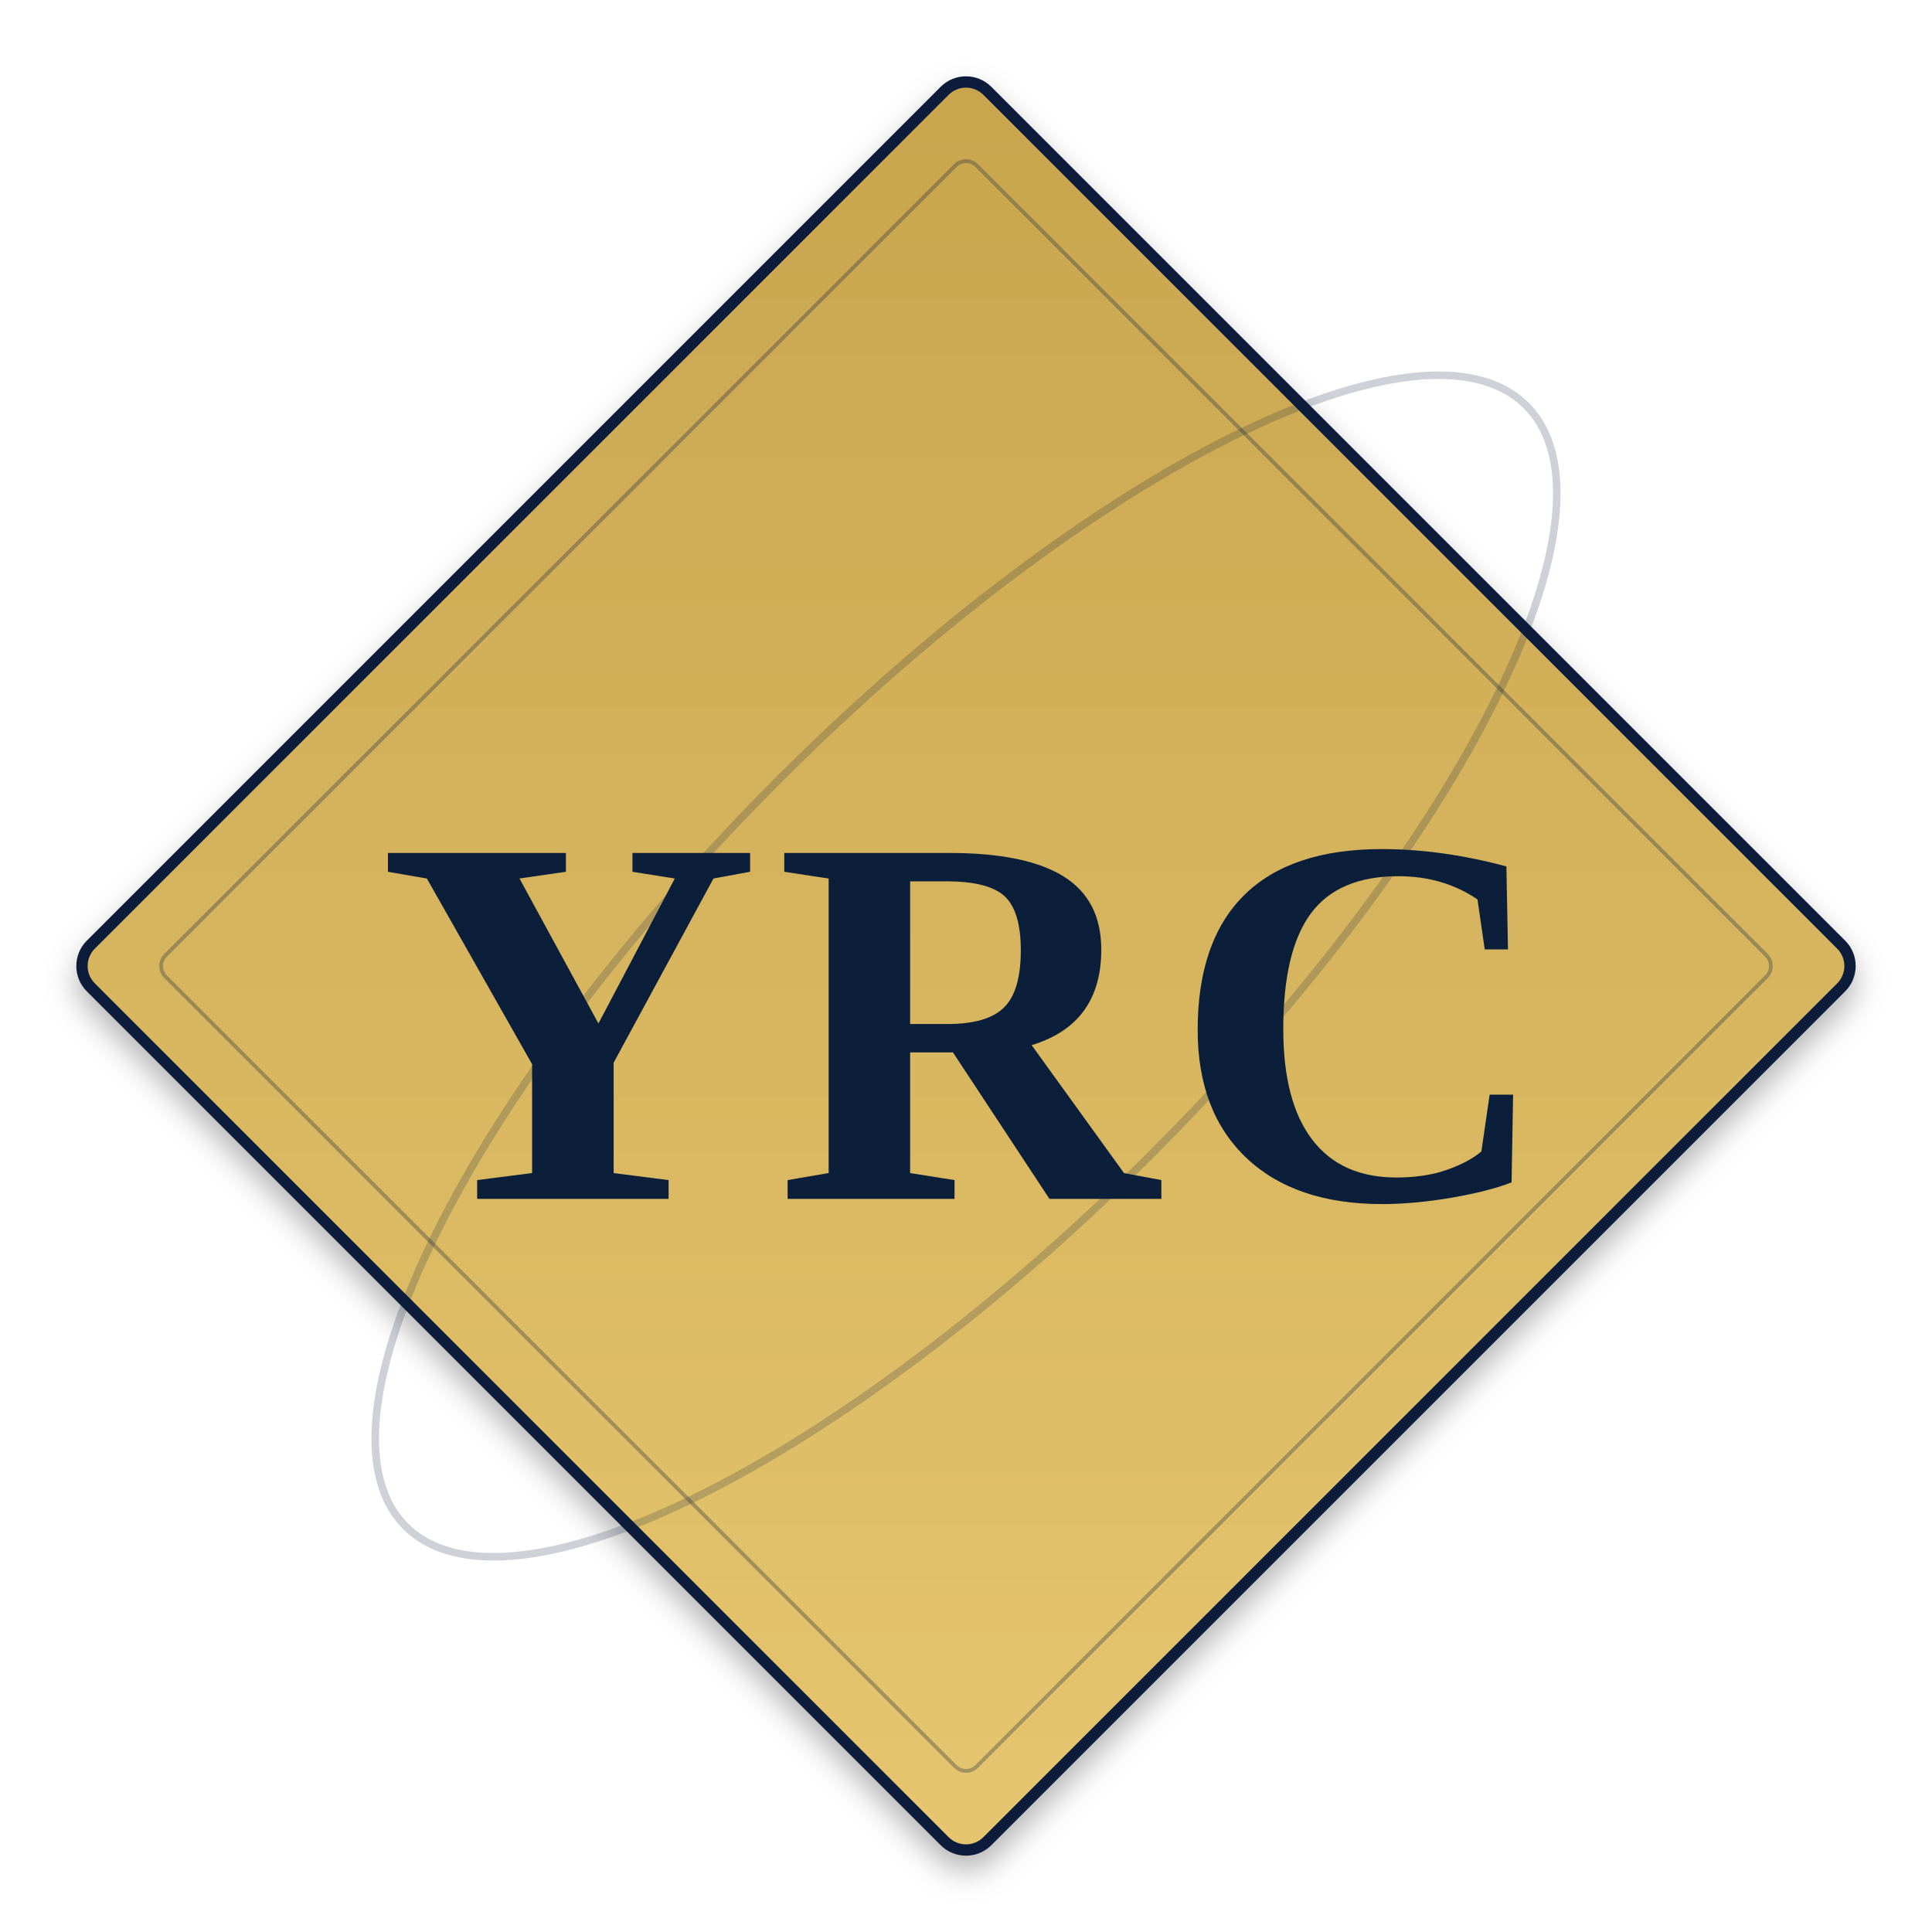
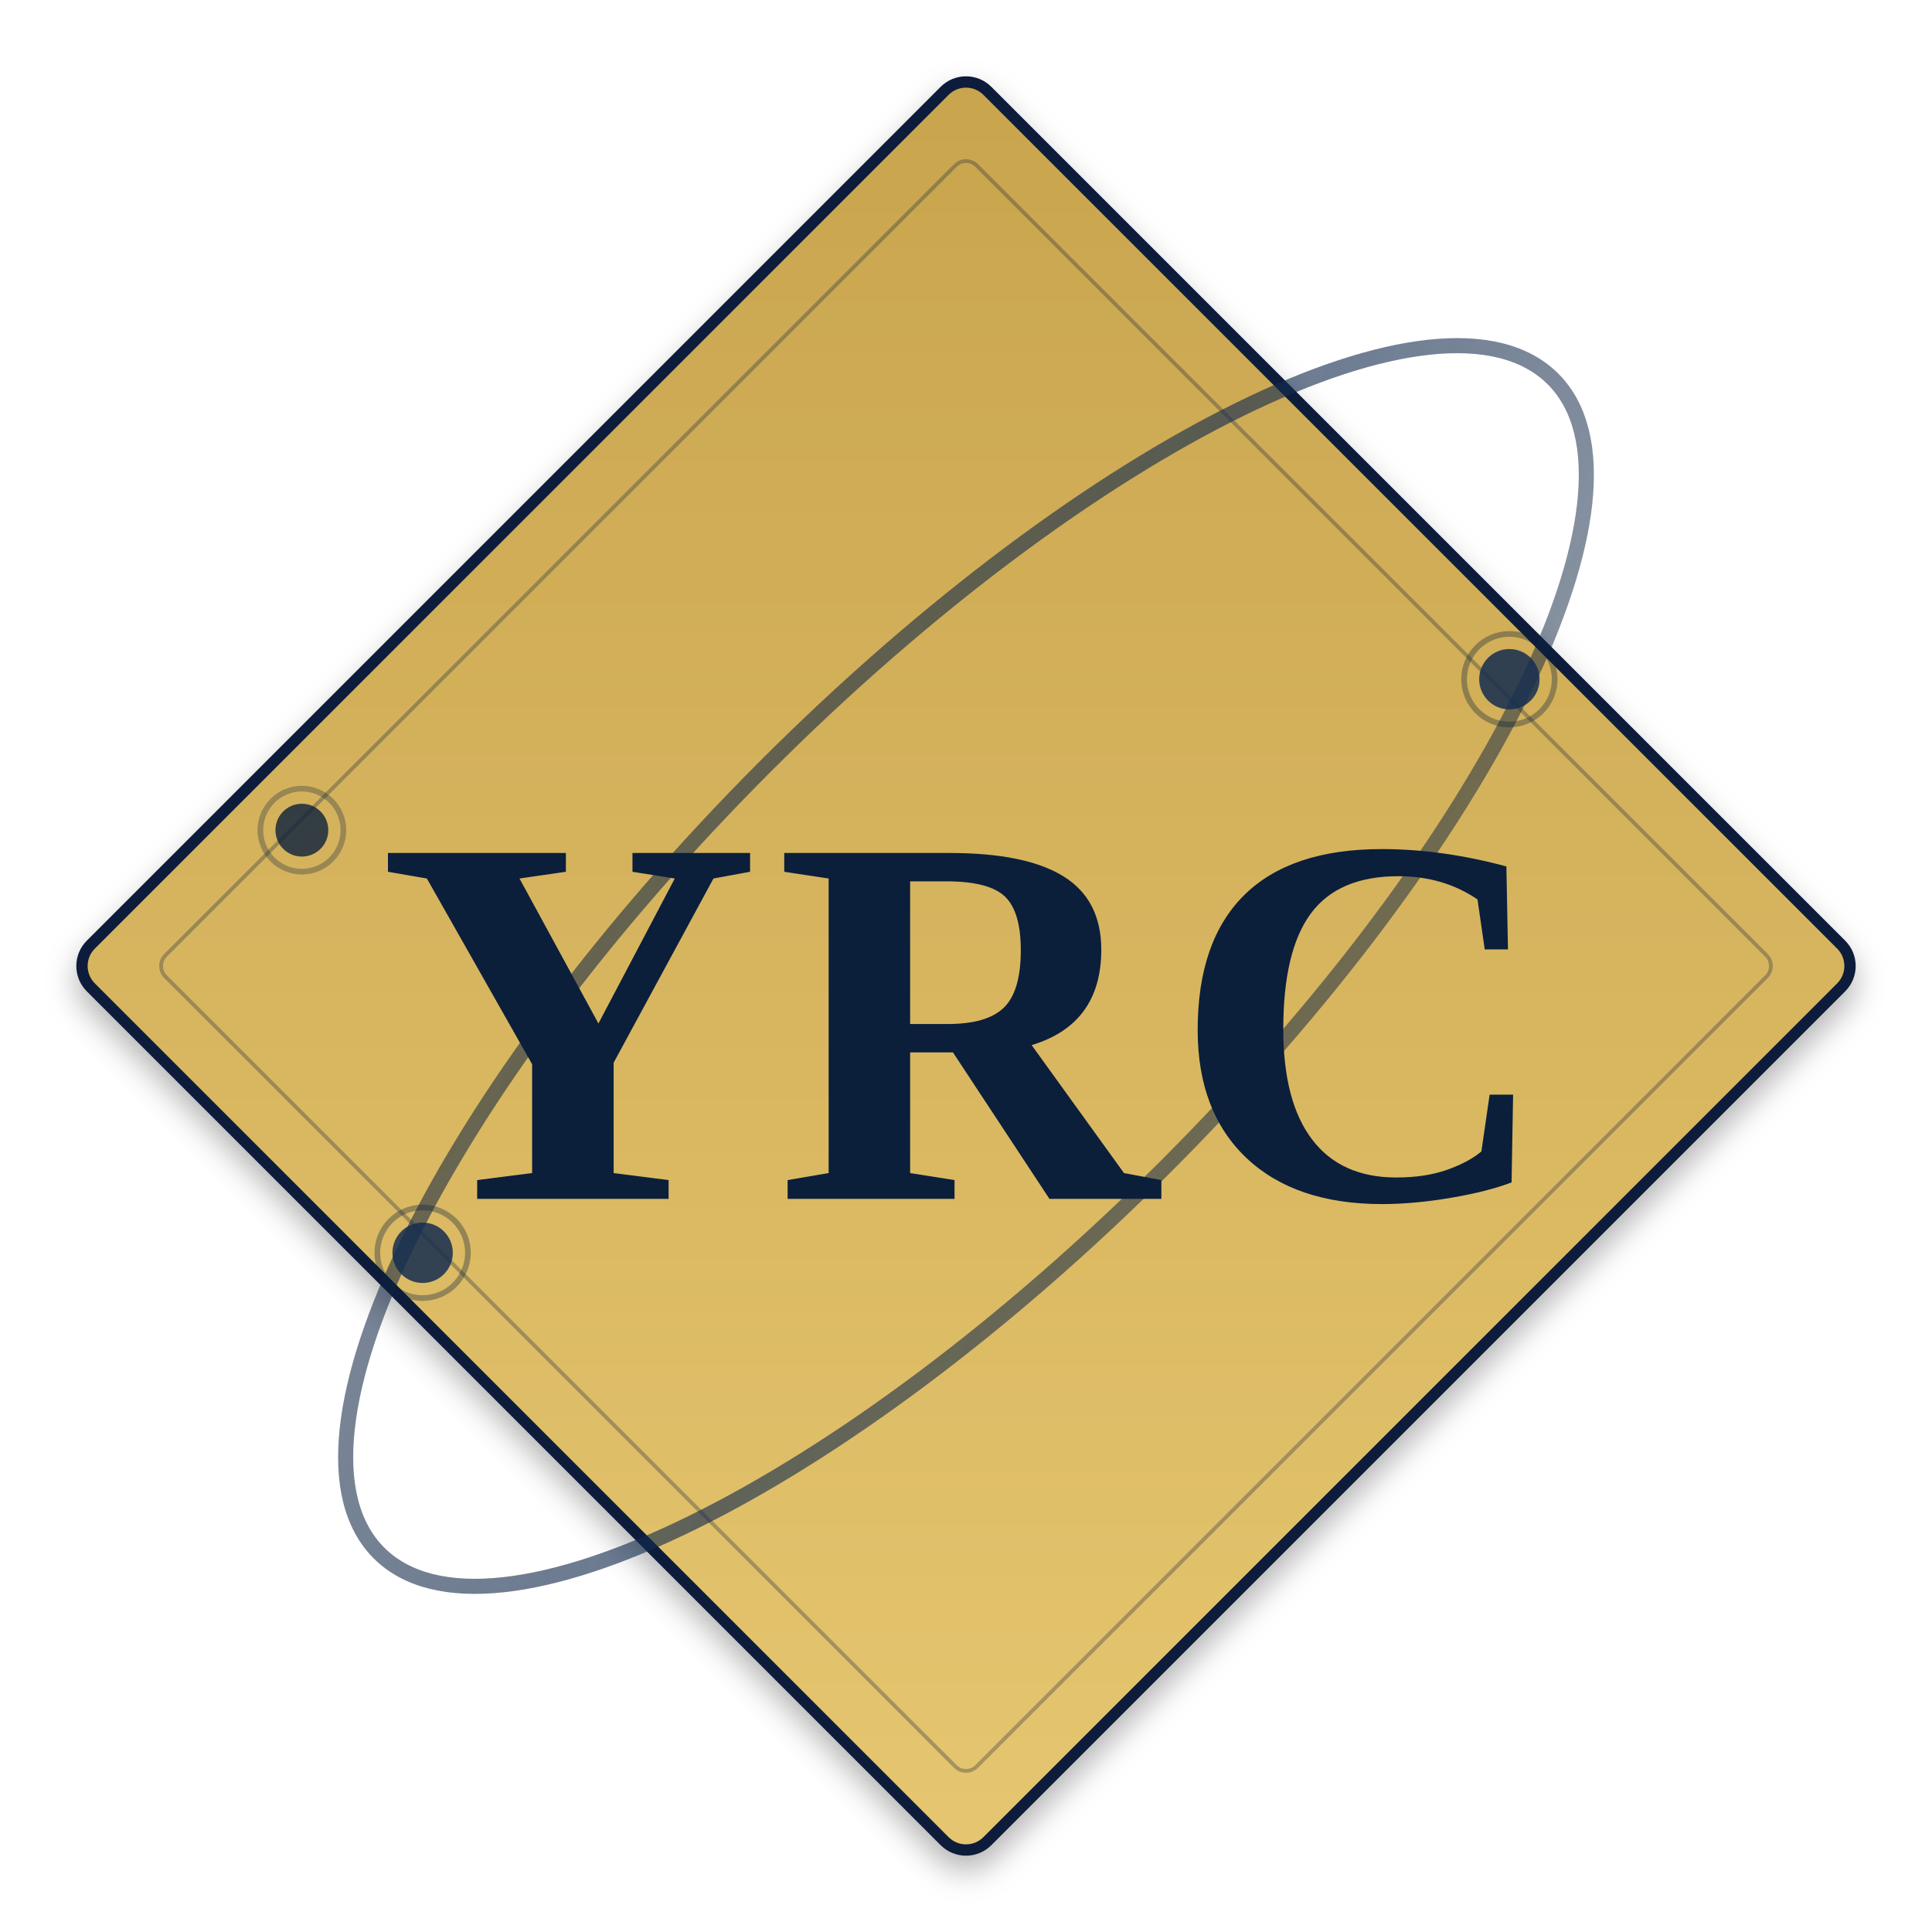
<svg xmlns="http://www.w3.org/2000/svg" viewBox="0 0 512 512">
  <defs>
    <linearGradient id="goldGrad" x1="0%" y1="0%" x2="100%" y2="100%">
      <stop offset="0%" style="stop-color:#C8A44D;stop-opacity:1" />
      <stop offset="100%" style="stop-color:#E6C670;stop-opacity:1" />
    </linearGradient>
    <filter id="shadowGold" x="-20%" y="-20%" width="140%" height="140%">
      <feDropShadow dx="0" dy="4" stdDeviation="4" flood-color="#000000" flood-opacity="0.3" />
    </filter>
+     <linearGradient id="orbitGradGold" x1="0%" y1="0%" x2="100%" y2="100%">
+       <stop offset="0%" style="stop-color:#0B1F3B;stop-opacity:0.7" />
+       <stop offset="50%" style="stop-color:#142D50;stop-opacity:0.85" />
+       <stop offset="100%" style="stop-color:#0B1F3B;stop-opacity:0.6" />
+     </linearGradient>
  </defs>
  <g filter="url(#shadowGold)">
    <rect x="88" y="88" width="336" height="336" rx="8" ry="8" transform="rotate(45 256 256)" fill="url(#goldGrad)" stroke="#0B1F3B" stroke-width="3" />
  </g>
  <rect x="104" y="104" width="304" height="304" rx="4" ry="4" transform="rotate(45 256 256)" fill="none" stroke="#0B1F3B" stroke-width="1" opacity="0.3" />
-   <ellipse cx="256" cy="256" rx="210" ry="70" transform="rotate(-45 256 256)" fill="none" stroke="#0B1F3B" stroke-width="2" opacity="0.2" />
+   <ellipse cx="256" cy="256" rx="220" ry="75" transform="rotate(-45 256 256)" fill="none" stroke="url(#orbitGradGold)" stroke-width="4" opacity="0.75" />
+   <circle cx="400" cy="180" r="8" fill="#142D50" opacity="0.85">
+     <animate attributeName="opacity" values="0.85;1;0.85" dur="2s" repeatCount="indefinite" />
+   </circle>
+   <circle cx="400" cy="180" r="12" fill="none" stroke="#0B1F3B" stroke-width="1.5" opacity="0.35" />
+   <circle cx="112" cy="332" r="8" fill="#142D50" opacity="0.85">
+     <animate attributeName="opacity" values="0.85;1;0.85" dur="2s" begin="0.7s" repeatCount="indefinite" />
+   </circle>
+   <circle cx="112" cy="332" r="12" fill="none" stroke="#0B1F3B" stroke-width="1.5" opacity="0.35" />
+   <circle cx="80" cy="220" r="7" fill="#0B1F3B" opacity="0.8">
+     <animate attributeName="opacity" values="0.8;1;0.8" dur="2s" begin="1.3s" repeatCount="indefinite" />
+   </circle>
+   <circle cx="80" cy="220" r="11" fill="none" stroke="#0B1F3B" stroke-width="1.5" opacity="0.3" />
  <text x="256" y="278" dominant-baseline="middle" text-anchor="middle" font-family="'Times New Roman', Georgia, serif" font-weight="bold" font-size="140" fill="#0B1F3B" letter-spacing="4" style="text-shadow: 1px 1px 2px rgba(255,255,255,0.2);">YRC</text>
</svg>
